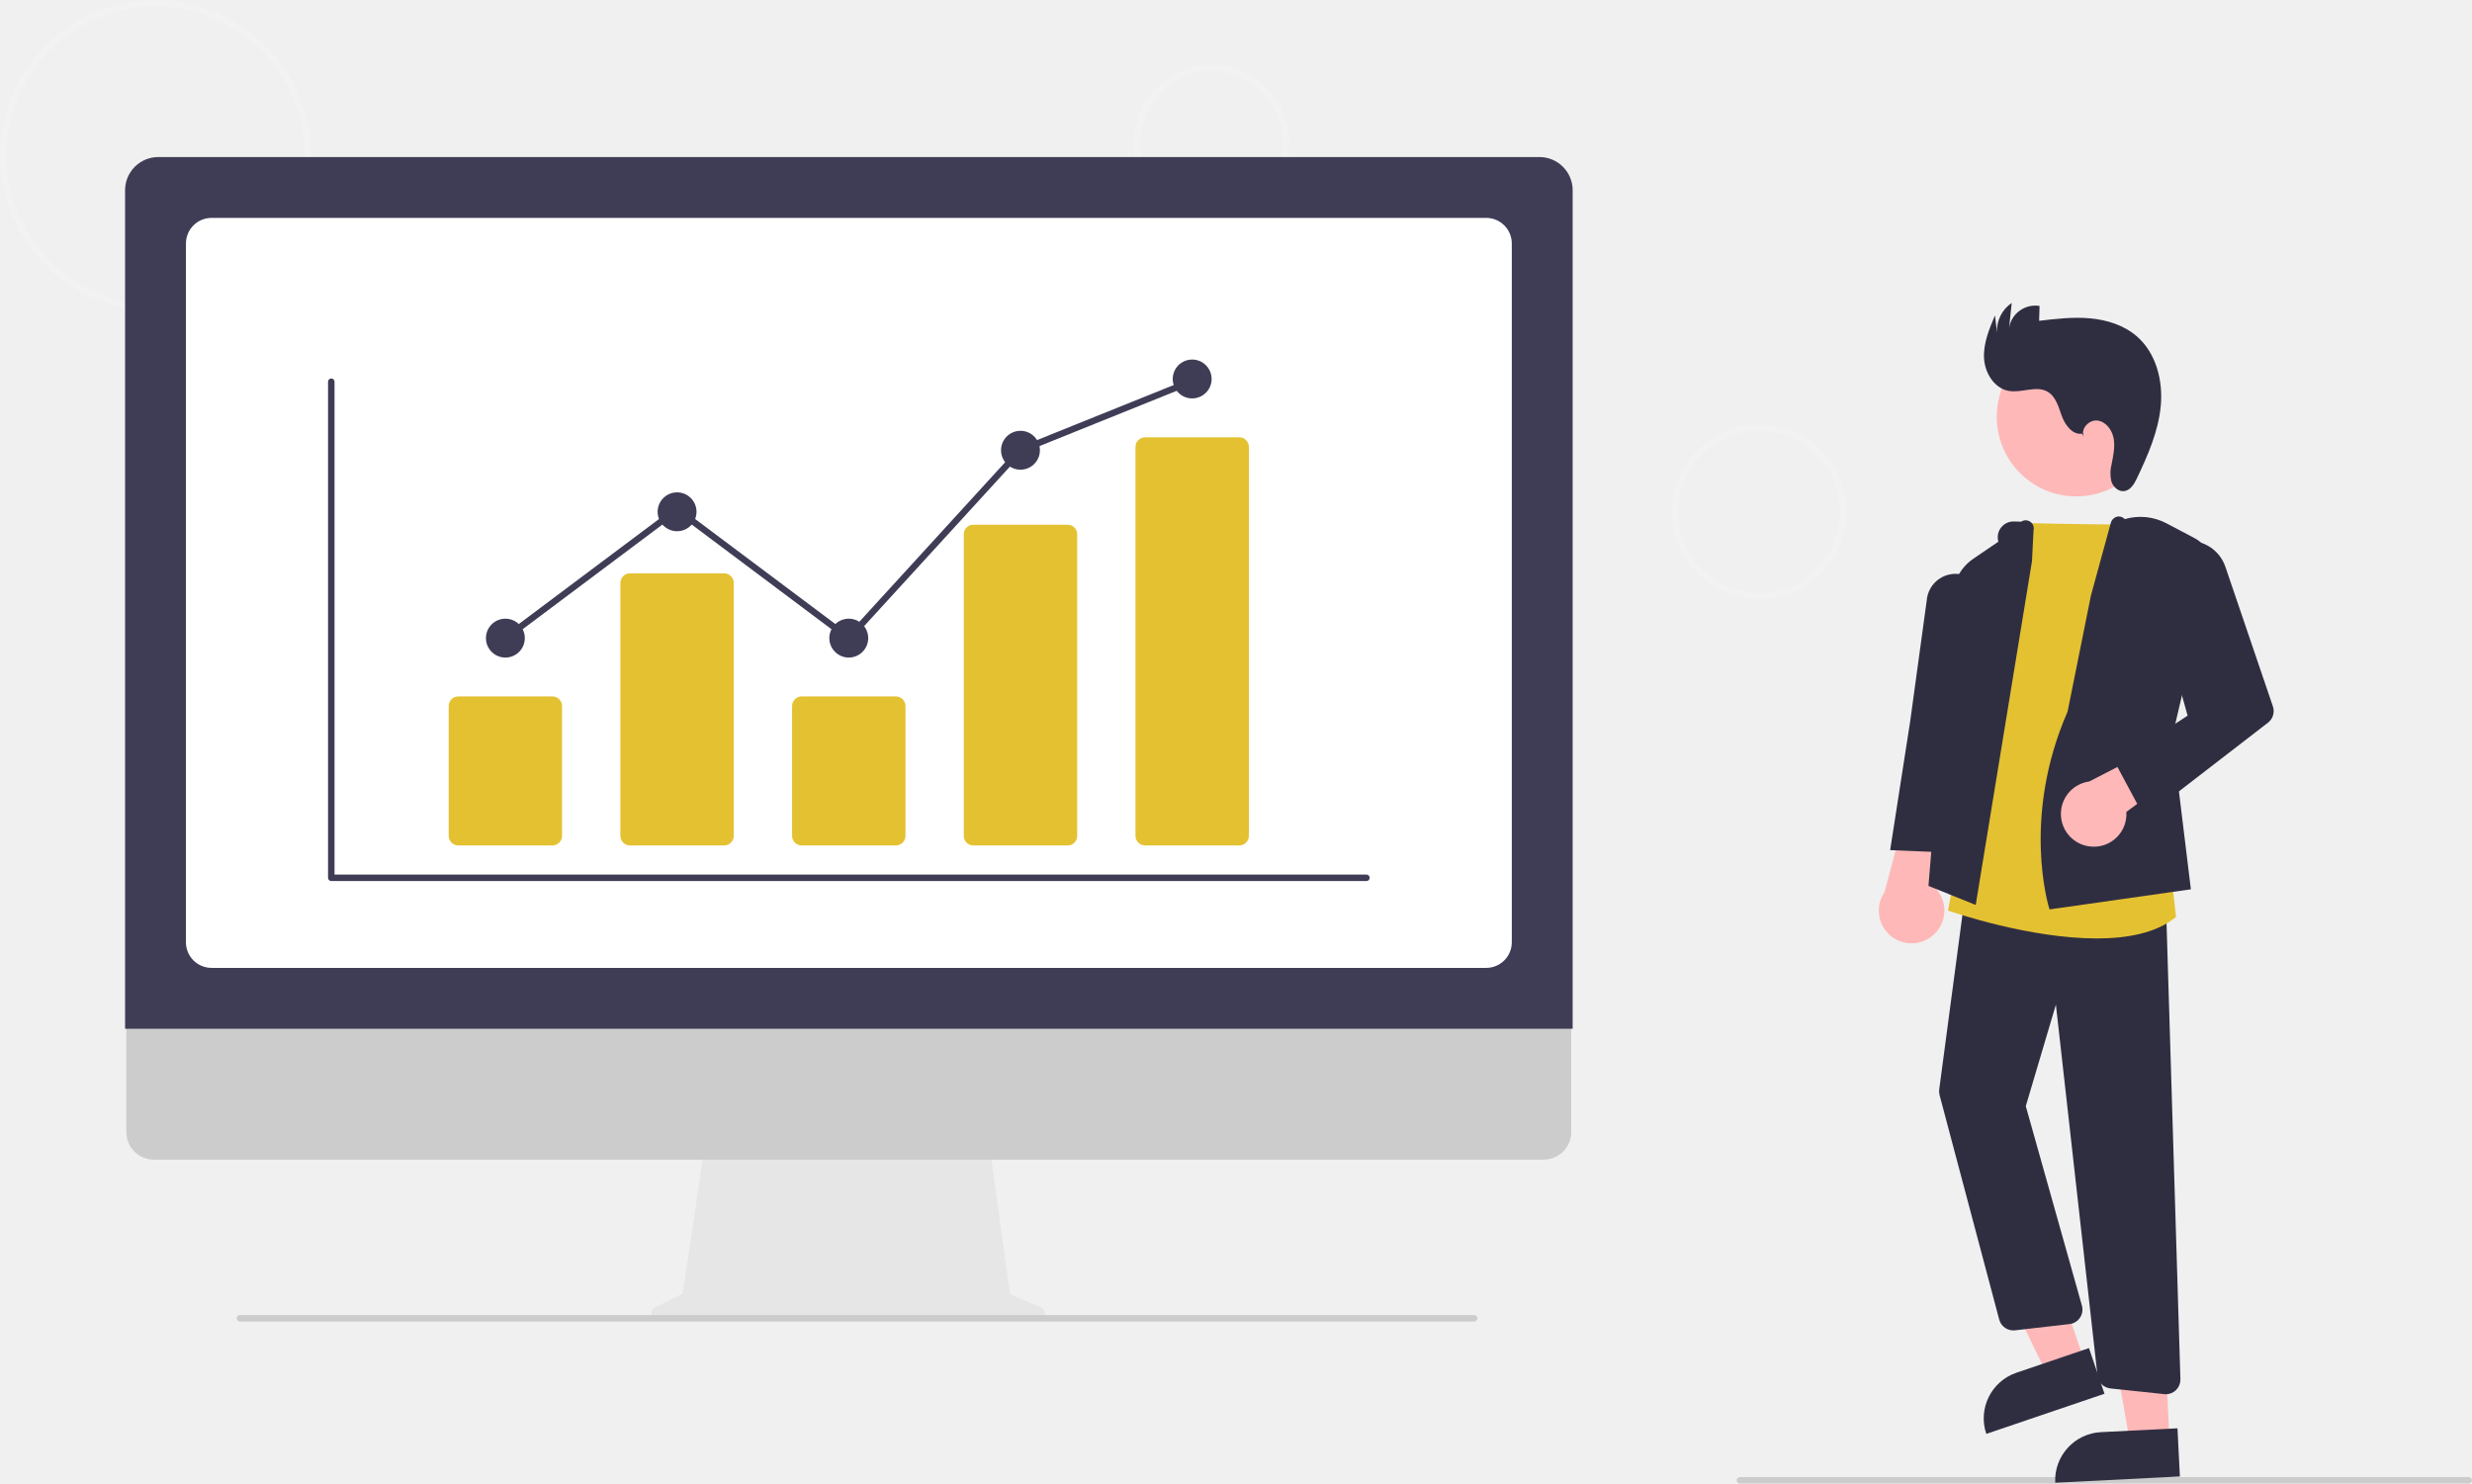
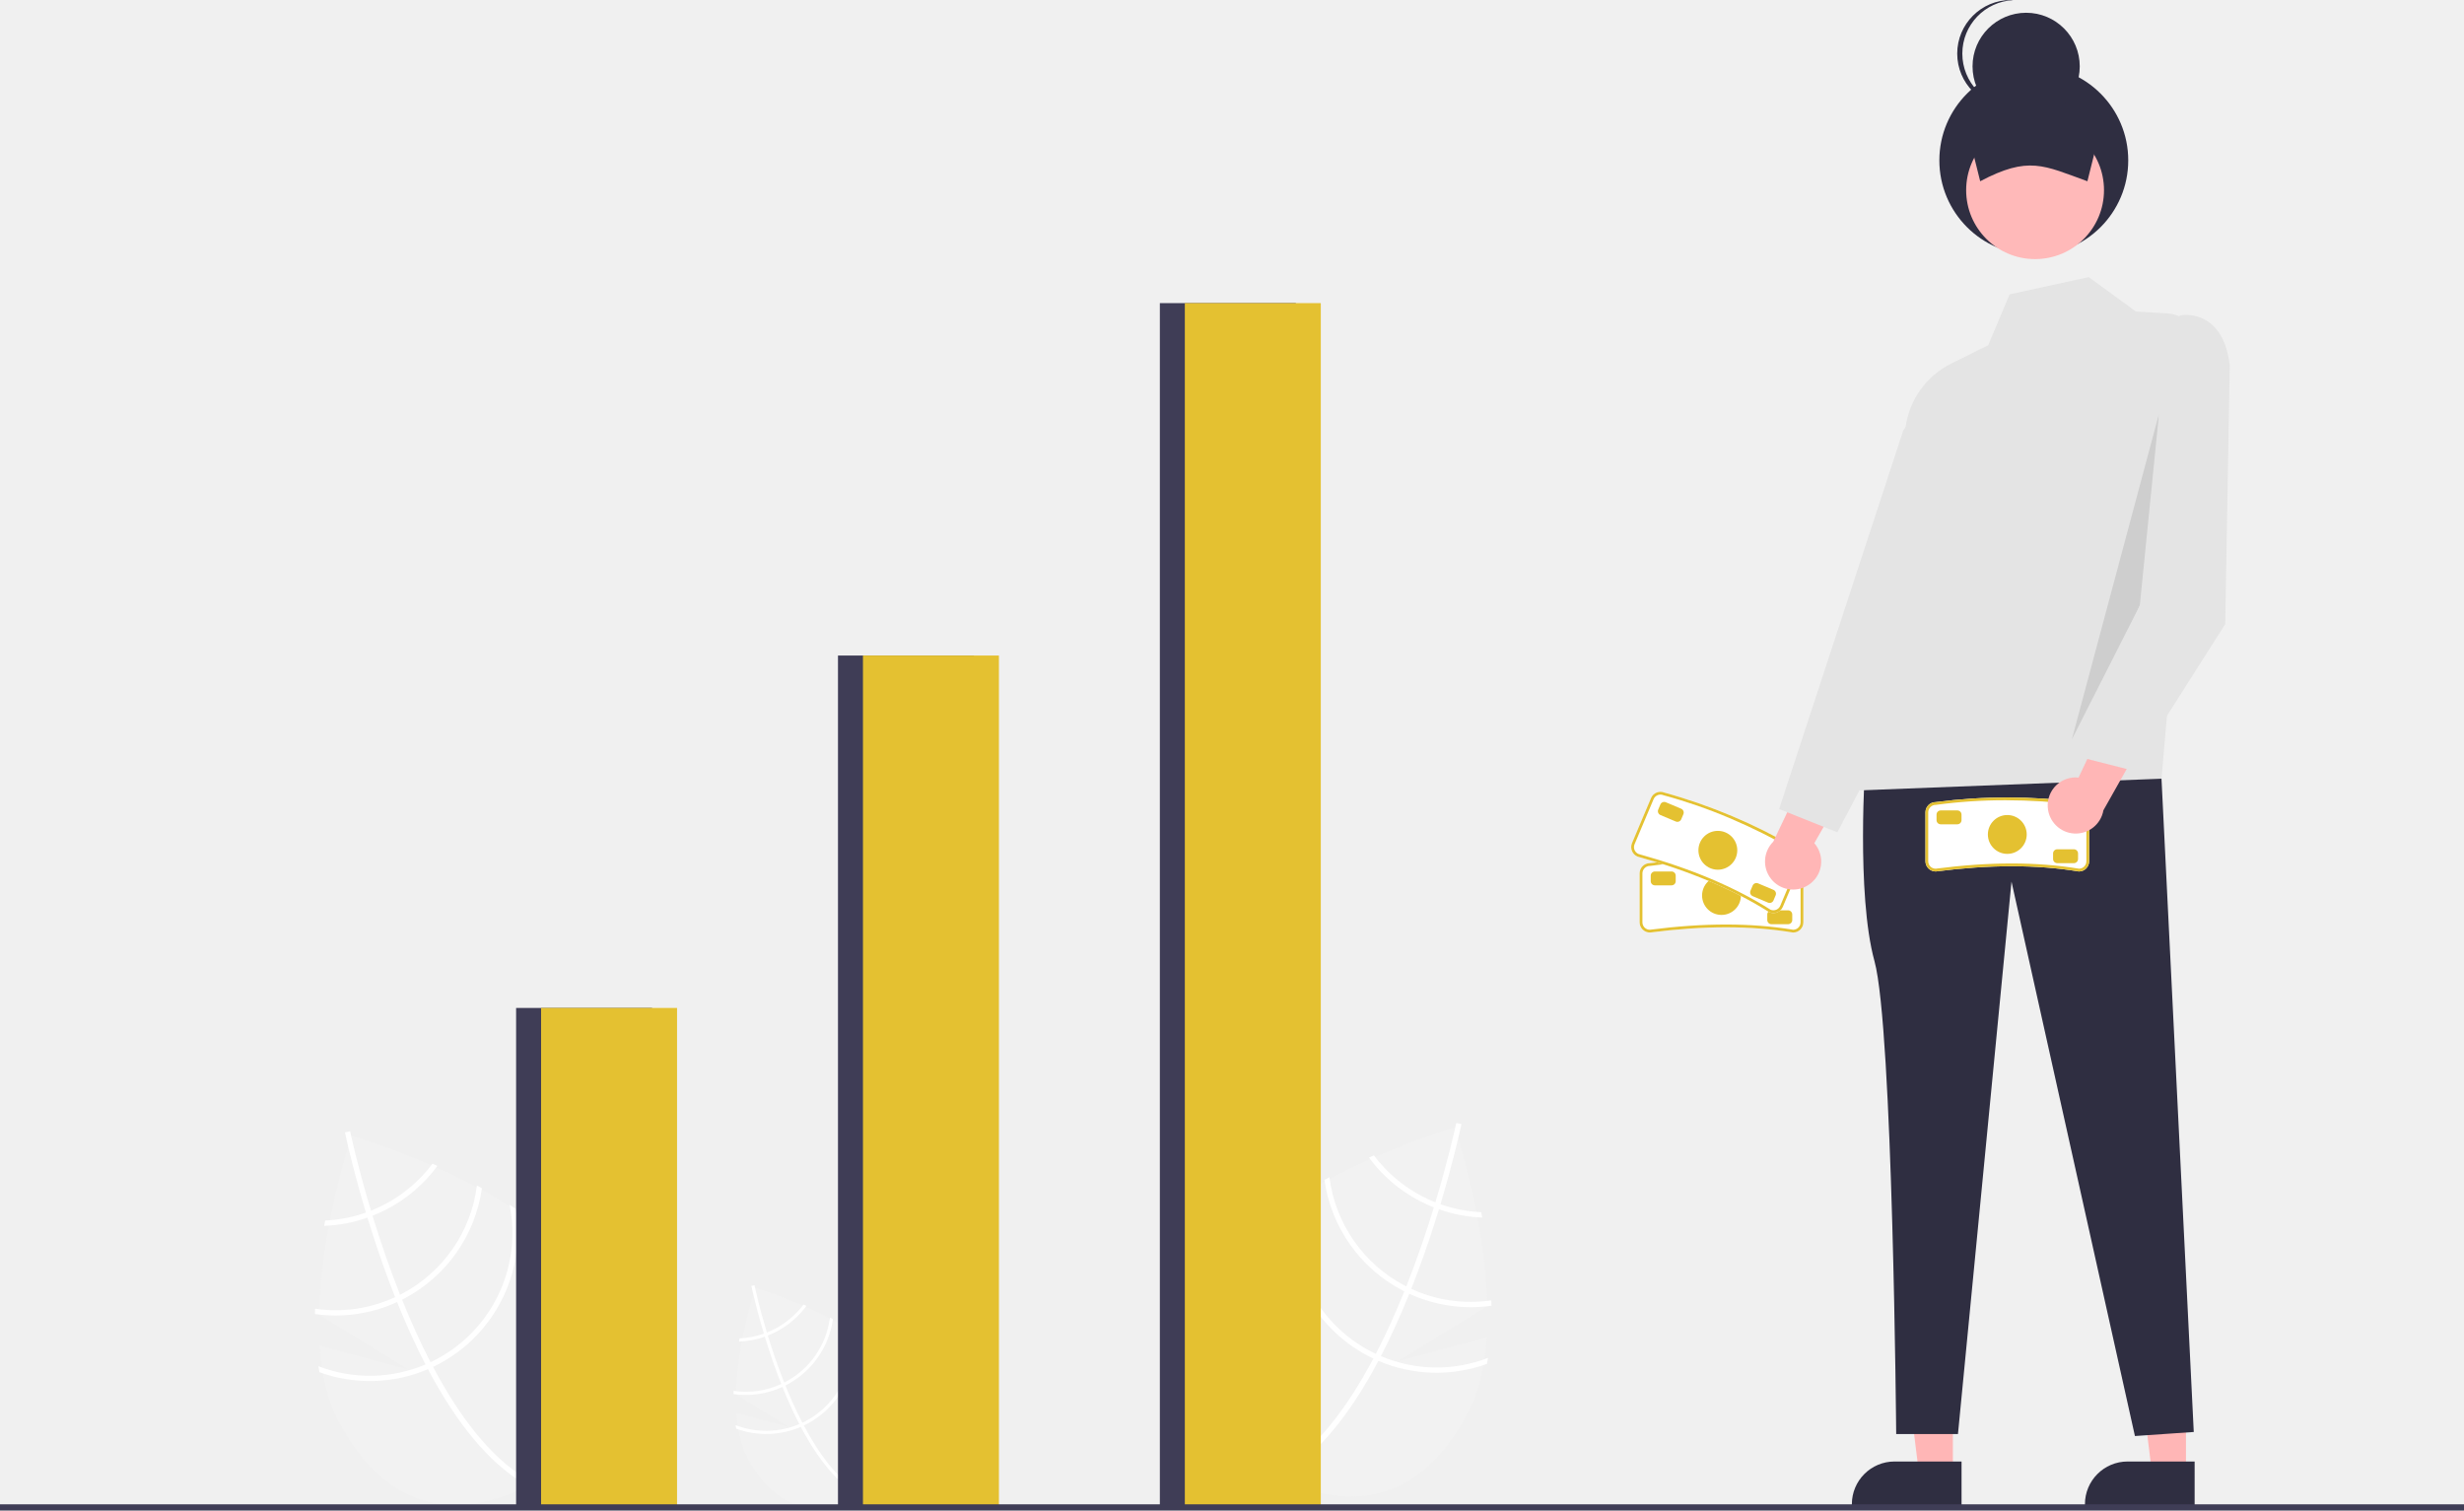
- <svg xmlns="http://www.w3.org/2000/svg" data-name="Layer 1" width="763.057" height="458" viewBox="0 0 763.057 458">
-   <path d="M266.472,317a48,48,0,1,1,48-48A48.054,48.054,0,0,1,266.472,317Zm0-94a46,46,0,1,0,46,46A46.052,46.052,0,0,0,266.472,223Z" transform="translate(-218.4715 -221)" fill="#f2f2f2" />
-   <path d="M592.472,289a24,24,0,1,1,24-24A24.027,24.027,0,0,1,592.472,289Zm0-46a22,22,0,1,0,22,22A22.025,22.025,0,0,0,592.472,243Z" transform="translate(-218.4715 -221)" fill="#f2f2f2" />
-   <path d="M761.472,406a27,27,0,1,1,27-27A27.031,27.031,0,0,1,761.472,406Zm0-52a25,25,0,1,0,25,25A25.028,25.028,0,0,0,761.472,354Z" transform="translate(-218.4715 -221)" fill="#f2f2f2" />
-   <path d="M980.528,679h-225a1,1,0,0,1,0-2h225a1,1,0,0,1,0,2Z" transform="translate(-218.4715 -221)" fill="#ccc" />
-   <circle cx="640.917" cy="128.686" r="24.561" fill="#ffb8b8" />
-   <polygon points="643.465 420.343 631.857 424.285 611.124 381.386 628.257 375.567 643.465 420.343" fill="#ffb8b8" />
-   <path d="M843.072,642.981h23.644a0,0,0,0,1,0,0v14.887a0,0,0,0,1,0,0H828.185a0,0,0,0,1,0,0v0A14.887,14.887,0,0,1,843.072,642.981Z" transform="translate(-382.6317 86.1046) rotate(-18.76035)" fill="#2f2e41" />
-   <polygon points="669.694 444.575 657.45 445.19 649.249 398.255 667.321 397.346 669.694 444.575" fill="#ffb8b8" />
-   <path d="M867.368,662.902h23.644a0,0,0,0,1,0,0v14.887a0,0,0,0,1,0,0H852.481a0,0,0,0,1,0,0v0A14.887,14.887,0,0,1,867.368,662.902Z" transform="translate(-251.0201 -176.3984) rotate(-2.87712)" fill="#2f2e41" />
-   <path d="M815.3,509.63a10.056,10.056,0,0,0-.468-15.412l11.674-33.774-17.992,4.598L800.188,496.409a10.11,10.11,0,0,0,15.113,13.221Z" transform="translate(-218.4715 -221)" fill="#ffb8b8" />
-   <path d="M887.021,651.424a4.544,4.544,0,0,1-.474-.025l-16.621-1.76a4.472,4.472,0,0,1-3.998-3.974L853.084,531.155l-9.294,31.335,17.329,61.583a4.5,4.5,0,0,1-3.818,5.689l-16.848,1.937a4.523,4.523,0,0,1-4.863-3.315l-18.409-69.303a4.482,4.482,0,0,1-.111-1.748l8.274-62.199,61.714,4.949,4.462,146.703a4.5,4.5,0,0,1-4.498,4.638Z" transform="translate(-218.4715 -221)" fill="#2f2e41" />
-   <path d="M865.688,510.719c-20.676,0-44.084-7.989-45.502-8.479l-.41-.142L843.101,382.413l.429.018c9.244.375,34.469.567,34.723.569l.453.003,9.723,105.619,1.738,15.449-.213.172C884.006,509.052,875.132,510.719,865.688,510.719Z" transform="translate(-218.4715 -221)" fill="#e4c131" />
-   <path d="M828.336,500.375,813.747,494.499l7.436-89.944a14.856,14.856,0,0,1,6.474-11.104l7.677-5.225v0a4.868,4.868,0,0,1,4.827-6.24l2.199.071a2.5,2.5,0,0,1,3.827,2.661l-.483,9.529Z" transform="translate(-218.4715 -221)" fill="#2f2e41" />
-   <path d="M820.974,484.251l-19.049-.802,6.171-39.692,5.113-37.349a8.924,8.924,0,0,1,11.578-7.846h0a8.917,8.917,0,0,1,6.174,9.647l-5.18,40.467Z" transform="translate(-218.4715 -221)" fill="#2f2e41" />
-   <path d="M851.136,501.751l-.129-.401c-.088-.274-8.673-27.812,5.691-60.672l7.203-35.826,6.156-22.495a2.689,2.689,0,0,1,1.631-1.773,2.477,2.477,0,0,1,2.649.68l0,0a17.198,17.198,0,0,1,12.86,1.286l8.645,4.554a9.815,9.815,0,0,1,4.982,10.923l-11.815,50.423,5.744,47.097Z" transform="translate(-218.4715 -221)" fill="#2f2e41" />
-   <path d="M863.716,482.338a10.056,10.056,0,0,0,11.118-10.684l26.756-19.821-9.353-4.434-28.851,14.862a10.11,10.11,0,0,0,.33,20.077Z" transform="translate(-218.4715 -221)" fill="#ffb8b8" />
-   <path d="M880.491,473.465l-9.037-16.869,22.287-14.668-10.876-39.01A11.795,11.795,0,0,1,891.895,388.187h0a11.827,11.827,0,0,1,13.5,7.764l14.675,43.135a4.499,4.499,0,0,1-1.512,5.013Z" transform="translate(-218.4715 -221)" fill="#2f2e41" />
-   <path d="M861.127,354.895c-2.944.383-5.165-2.629-6.195-5.414s-1.815-6.027-4.375-7.531c-3.497-2.055-7.972.417-11.971-.261-4.516-.766-7.453-5.552-7.683-10.127s1.591-8.975,3.377-13.194l.624,5.242a10.396,10.396,0,0,1,4.543-9.087l-.804,7.692a8.164,8.164,0,0,1,9.392-6.756l-.127,4.583c5.216-.62,10.479-1.241,15.711-.769s10.5,2.128,14.466,5.574c5.932,5.154,8.098,13.641,7.371,21.465s-3.957,15.175-7.323,22.275c-.847,1.787-2.018,3.802-3.982,4.03-1.765.204-3.379-1.271-3.928-2.96a10.73,10.73,0,0,1,.048-5.271c.496-2.637,1.122-5.333.655-7.976s-2.368-5.254-5.032-5.578-5.39,2.721-4.109,5.079Z" transform="translate(-218.4715 -221)" fill="#2f2e41" />
-   <path d="M539.781,624.577l-9.561-4.026-6.559-47.928H436.322l-7.109,47.732-8.554,4.277a2.031,2.031,0,0,0,.908,3.848H538.994A2.031,2.031,0,0,0,539.781,624.577Z" transform="translate(-218.4715 -221)" fill="#e6e6e6" />
-   <path d="M694.991,579h-429.038a8.5,8.5,0,0,1-8.481-8.5V510h446v60.5A8.5,8.5,0,0,1,694.991,579Z" transform="translate(-218.4715 -221)" fill="#ccc" />
-   <path d="M703.92,538.594H257.08V279.727a10.258,10.258,0,0,1,10.247-10.247H693.673A10.259,10.259,0,0,1,703.92,279.727Z" transform="translate(-218.4715 -221)" fill="#3f3d56" />
-   <path d="M677.232,519.805H283.768a7.908,7.908,0,0,1-7.9-7.899V296.168a7.909,7.909,0,0,1,7.9-7.9H677.232a7.909,7.909,0,0,1,7.9,7.9v215.737A7.908,7.908,0,0,1,677.232,519.805Z" transform="translate(-218.4715 -221)" fill="#fff" />
-   <path d="M673.528,628.98h-381a1,1,0,0,1,0-2h381a1,1,0,0,1,0,2Z" transform="translate(-218.4715 -221)" fill="#ccc" />
-   <path d="M640.268,493H320.732a1,1,0,0,1-1-1V338.847a1,1,0,0,1,2,0V491h318.535a1,1,0,0,1,0,2Z" transform="translate(-218.4715 -221)" fill="#3f3d56" />
-   <path d="M389.003,482H359.94a2.972,2.972,0,0,1-2.969-2.968V438.968A2.972,2.972,0,0,1,359.94,436h29.063a2.972,2.972,0,0,1,2.969,2.968v40.063A2.972,2.972,0,0,1,389.003,482Z" transform="translate(-218.4715 -221)" fill="#e4c131" />
-   <path d="M442.003,482H412.94a2.972,2.972,0,0,1-2.969-2.968V400.968A2.972,2.972,0,0,1,412.94,398h29.063a2.972,2.972,0,0,1,2.969,2.968v78.063A2.972,2.972,0,0,1,442.003,482Z" transform="translate(-218.4715 -221)" fill="#e4c131" />
-   <path d="M495.003,482H465.94a2.972,2.972,0,0,1-2.969-2.968V438.968A2.972,2.972,0,0,1,465.94,436h29.063a2.972,2.972,0,0,1,2.969,2.968v40.063A2.972,2.972,0,0,1,495.003,482Z" transform="translate(-218.4715 -221)" fill="#e4c131" />
-   <path d="M548.003,482H518.94a2.907,2.907,0,0,1-2.969-2.834V385.834A2.907,2.907,0,0,1,518.94,383h29.063a2.907,2.907,0,0,1,2.969,2.834v93.332A2.907,2.907,0,0,1,548.003,482Z" transform="translate(-218.4715 -221)" fill="#e4c131" />
-   <path d="M601.003,482H571.94a2.972,2.972,0,0,1-2.969-2.968V358.968A2.972,2.972,0,0,1,571.94,356h29.063a2.972,2.972,0,0,1,2.969,2.968V479.032A2.972,2.972,0,0,1,601.003,482Z" transform="translate(-218.4715 -221)" fill="#e4c131" />
-   <circle cx="156" cy="197" r="6" fill="#3f3d56" />
-   <circle cx="209" cy="158" r="6" fill="#3f3d56" />
-   <circle cx="262" cy="197" r="6" fill="#3f3d56" />
-   <circle cx="315" cy="139" r="6" fill="#3f3d56" />
-   <circle cx="368" cy="117" r="6" fill="#3f3d56" />
-   <polygon points="262.126 198.344 209 158.552 156.6 197.8 155.4 196.2 209 156.053 261.874 195.656 314.415 138.158 314.626 138.072 367.626 116.718 368.374 118.573 315.585 139.842 262.126 198.344" fill="#3f3d56" />
+ <svg xmlns="http://www.w3.org/2000/svg" data-name="Layer 1" width="888" height="544.357" viewBox="0 0 888 544.357">
+   <path d="M691.817,659.775l-32.031,8.592,32.263-19.84c-.694-31.628-11.733-64.424-11.733-64.424s-68.95,19.975-87.046,54.564-3.852,57.425,21.514,70.695c25.365,13.27,52.247,11.951,70.343-22.639C689.154,679.026,691.147,669.669,691.817,659.775Z" transform="translate(-156 -177.8214)" fill="#f2f2f2" />
+   <path d="M653.662,666.536l-.892,1.705c-10.47,19.765-21.902,33.479-34.156,40.936-.177.112-.357.211-.534.323l-.5-.831-.471-.805c13.427-7.951,24.696-23.224,33.832-40.461.3-.553.604-1.114.892-1.684,3.803-7.331,7.228-14.967,10.273-22.534.241-.584.478-1.18.714-1.776,3.967-10.008,7.275-19.824,9.926-28.467.19-.61.372-1.225.549-1.831,4.427-14.648,6.883-25.651,7.41-28.096.069-.297.102-.463.111-.501l.921.192.013-.004.93.196c-.009.038-.117.594-.349,1.613-.845,3.815-3.246,14.116-7.203,27.29-.181.593-.363,1.208-.553,1.818-2.144,7.016-4.707,14.771-7.699,22.752q-1.123,3.009-2.281,5.902c-.228.601-.465,1.197-.706,1.781Q658.952,656.323,653.662,666.536Z" transform="translate(-156 -177.8214)" fill="#fff" />
+   <path d="M675.128,611.801c-.605-.22-1.219-.444-1.832-.69a52.552,52.552,0,0,1-4.888-2.246,51.119,51.119,0,0,1-17.268-14.667c-.589.262-1.177.524-1.778.79a53.011,53.011,0,0,0,18.163,15.566,54.372,54.372,0,0,0,5.222,2.388c.605.241,1.219.465,1.828.677a52.565,52.565,0,0,0,15.595,2.966q-.18-.981-.348-1.924A50.943,50.943,0,0,1,675.128,611.801Z" transform="translate(-156 -177.8214)" fill="#fff" />
+   <path d="M664.594,642.272q-.9-.406-1.774-.863c-.182-.084-.367-.181-.545-.274a51.39,51.39,0,0,1-27.161-39.076c-.598.321-1.196.643-1.79.977a53.298,53.298,0,0,0,28.068,39.787c.236.124.473.247.713.362.595.301,1.186.588,1.782.868a53.016,53.016,0,0,0,29.618,4.315c-.01-.639-.019-1.279-.037-1.922A51.037,51.037,0,0,1,664.594,642.272Z" transform="translate(-156 -177.8214)" fill="#fff" />
+   <path d="M653.662,666.536c-.617-.258-1.226-.534-1.83-.818-.646-.306-1.288-.62-1.921-.951a51.529,51.529,0,0,1-26.586-55.75c-.738.485-1.471.962-2.191,1.455a53.416,53.416,0,0,0,27.894,55.983c.633.331,1.27.654,1.913.947.608.297,1.217.572,1.83.839a53.259,53.259,0,0,0,39.098,1.093c.149-.717.269-1.439.393-2.17A51.362,51.362,0,0,1,653.662,666.536Z" transform="translate(-156 -177.8214)" fill="#fff" />
+   <path d="M271.183,662.775l32.031,8.592L270.952,651.528c.694-31.628,11.733-64.424,11.733-64.424s68.95,19.975,87.046,54.564,3.852,57.425-21.514,70.695c-25.365,13.27-52.247,11.951-70.343-22.639C273.846,682.026,271.853,672.669,271.183,662.775Z" transform="translate(-156 -177.8214)" fill="#f2f2f2" />
+   <path d="M309.338,669.536l.892,1.705c10.47,19.765,21.902,33.479,34.156,40.936.177.112.357.211.534.323l.5-.831.471-.805c-13.427-7.951-24.696-23.224-33.832-40.461-.3-.553-.604-1.114-.892-1.684-3.803-7.331-7.228-14.967-10.273-22.534-.241-.584-.478-1.18-.714-1.776-3.967-10.008-7.275-19.824-9.926-28.467-.19-.61-.372-1.225-.549-1.831-4.427-14.648-6.883-25.651-7.41-28.096-.069-.297-.102-.463-.111-.501l-.921.192-.013-.004-.93.196c.009.038.117.594.349,1.613.845,3.815,3.246,14.116,7.203,27.29.181.593.363,1.208.553,1.818,2.144,7.016,4.707,14.771,7.699,22.752q1.123,3.009,2.281,5.902c.228.601.465,1.197.706,1.781Q304.048,659.323,309.338,669.536Z" transform="translate(-156 -177.8214)" fill="#fff" />
+   <path d="M273.179,617.661q-.168.943-.348,1.924a52.565,52.565,0,0,0,15.595-2.966c.61-.211,1.223-.436,1.828-.677a54.372,54.372,0,0,0,5.222-2.388,53.011,53.011,0,0,0,18.163-15.566c-.601-.266-1.19-.528-1.778-.79a51.119,51.119,0,0,1-17.268,14.667,52.552,52.552,0,0,1-4.888,2.246c-.613.246-1.227.47-1.832.69A50.943,50.943,0,0,1,273.179,617.661Z" transform="translate(-156 -177.8214)" fill="#fff" />
+   <path d="M269.531,649.445c-.018.644-.028,1.283-.037,1.922a53.016,53.016,0,0,0,29.618-4.315c.596-.279,1.187-.567,1.782-.868.241-.115.477-.239.713-.362a53.298,53.298,0,0,0,28.068-39.787c-.594-.334-1.192-.656-1.79-.977a51.39,51.39,0,0,1-27.161,39.076c-.177.093-.363.19-.545.274q-.874.457-1.774.863A51.037,51.037,0,0,1,269.531,649.445Z" transform="translate(-156 -177.8214)" fill="#fff" />
+   <path d="M270.738,670.164c.124.731.244,1.453.393,2.17a53.259,53.259,0,0,0,39.098-1.093c.613-.267,1.221-.542,1.83-.839.642-.293,1.28-.616,1.913-.947a53.416,53.416,0,0,0,27.894-55.983c-.721-.494-1.454-.97-2.191-1.455a51.529,51.529,0,0,1-26.586,55.75c-.633.331-1.275.645-1.921.951-.604.284-1.213.559-1.83.818A51.362,51.362,0,0,1,270.738,670.164Z" transform="translate(-156 -177.8214)" fill="#fff" />
+   <path d="M421.356,686.995l19.069,5.115-19.207-11.811c.413-18.829,6.985-38.353,6.985-38.353s41.048,11.892,51.821,32.483,2.293,34.186-12.808,42.087c-15.101,7.9-31.104,7.115-41.877-13.477C422.941,698.456,421.755,692.885,421.356,686.995Z" transform="translate(-156 -177.8214)" fill="#f2f2f2" />
+   <path d="M444.07,691.02l.531,1.015c6.233,11.767,13.039,19.931,20.334,24.371.105.067.213.125.318.192l.298-.495.28-.479c-7.993-4.734-14.702-13.826-20.141-24.087-.179-.329-.36-.663-.531-1.002-2.264-4.364-4.303-8.91-6.116-13.415-.143-.347-.284-.702-.425-1.058-2.362-5.958-4.331-11.802-5.909-16.947-.113-.363-.221-.729-.327-1.09-2.636-8.72-4.098-15.271-4.411-16.726-.041-.177-.061-.275-.066-.298l-.548.114-.008-.002-.553.117c.005.023.07.354.208.96.503,2.271,1.932,8.404,4.288,16.246.108.353.216.719.329,1.082,1.276,4.177,2.802,8.793,4.584,13.545q.668,1.791,1.358,3.514c.136.358.277.713.42,1.06Q440.921,684.94,444.07,691.02Z" transform="translate(-156 -177.8214)" fill="#fff" />
+   <path d="M422.544,660.138q-.1.561-.207,1.145a31.294,31.294,0,0,0,9.284-1.766c.363-.126.728-.259,1.088-.403a32.37,32.37,0,0,0,3.109-1.422,31.559,31.559,0,0,0,10.813-9.267c-.358-.158-.708-.314-1.059-.47a30.432,30.432,0,0,1-10.28,8.732,31.287,31.287,0,0,1-2.91,1.337c-.365.146-.73.28-1.091.411A30.327,30.327,0,0,1,422.544,660.138Z" transform="translate(-156 -177.8214)" fill="#fff" />
+   <path d="M420.373,679.06c-.011.383-.016.764-.022,1.144a31.562,31.562,0,0,0,17.633-2.569c.355-.166.707-.338,1.061-.517.143-.069.284-.142.425-.216a31.73,31.73,0,0,0,16.709-23.686c-.354-.199-.71-.39-1.066-.582a30.594,30.594,0,0,1-16.169,23.263c-.106.055-.216.113-.324.163q-.52.272-1.056.514A30.383,30.383,0,0,1,420.373,679.06Z" transform="translate(-156 -177.8214)" fill="#fff" />
+   <path d="M421.091,691.394c.074.435.145.865.234,1.292a31.707,31.707,0,0,0,23.276-.651c.365-.159.727-.323,1.089-.499.382-.174.762-.367,1.139-.564a31.8,31.8,0,0,0,16.606-33.328c-.429-.294-.865-.578-1.304-.866a30.676,30.676,0,0,1-15.827,33.19c-.377.197-.759.384-1.144.566-.36.169-.722.333-1.089.487A30.577,30.577,0,0,1,421.091,691.394Z" transform="translate(-156 -177.8214)" fill="#fff" />
+   <path d="M802.236,513.878l-.082-.007c-15.167-2.504-32.015-2.503-51.508.003h-.008a3.686,3.686,0,0,1-3.729-3.669V492.552a3.678,3.678,0,0,1,3.673-3.673,199.874,199.874,0,0,1,51.715.004h.007a3.659,3.659,0,0,1,3.605,3.669v17.653A3.678,3.678,0,0,1,802.236,513.878Z" transform="translate(-156 -177.8214)" fill="#fff" />
+   <path d="M802.236,513.878l-.082-.007c-15.167-2.504-32.015-2.503-51.508.003h-.008a3.686,3.686,0,0,1-3.729-3.669V492.552a3.678,3.678,0,0,1,3.673-3.673,199.874,199.874,0,0,1,51.715.004h.007a3.659,3.659,0,0,1,3.605,3.669v17.653A3.678,3.678,0,0,1,802.236,513.878Zm-26.482-25.675a184.5,184.5,0,0,0-25.103,1.67,2.699,2.699,0,0,0-2.741,2.678v17.653a2.676,2.676,0,0,0,2.673,2.673c19.51-2.513,36.439-2.513,51.693-0a2.676,2.676,0,0,0,2.634-2.673V492.552a2.676,2.676,0,0,0-2.673-2.673A215.528,215.528,0,0,0,775.754,488.203Z" transform="translate(-156 -177.8214)" fill="#e4c131" />
+   <circle cx="620.409" cy="322.714" r="7" fill="#e4c131" />
+   <path d="M758.409,496.878h-6a1.502,1.502,0,0,1-1.5-1.5v-2a1.502,1.502,0,0,1,1.5-1.5h6a1.502,1.502,0,0,1,1.5,1.5v2A1.502,1.502,0,0,1,758.409,496.878Z" transform="translate(-156 -177.8214)" fill="#e4c131" />
+   <path d="M800.409,510.878h-6a1.502,1.502,0,0,1-1.5-1.5v-2a1.502,1.502,0,0,1,1.5-1.5h6a1.502,1.502,0,0,1,1.5,1.5v2A1.502,1.502,0,0,1,800.409,510.878Z" transform="translate(-156 -177.8214)" fill="#e4c131" />
+   <path d="M793.699,506.577l-.072-.038c-12.999-8.205-28.522-14.757-47.455-20.028l-.007-.003a3.686,3.686,0,0,1-2.009-4.831l6.865-16.264a3.678,3.678,0,0,1,4.813-1.956,199.874,199.874,0,0,1,47.643,20.115l.006.003a3.659,3.659,0,0,1,1.894,4.783l-6.865,16.264A3.678,3.678,0,0,1,793.699,506.577Z" transform="translate(-156 -177.8214)" fill="#fff" />
+   <path d="M793.699,506.577l-.072-.038c-12.999-8.205-28.522-14.757-47.455-20.028l-.007-.003a3.686,3.686,0,0,1-2.009-4.831l6.865-16.264a3.678,3.678,0,0,1,4.813-1.956,199.874,199.874,0,0,1,47.643,20.115l.006.003a3.659,3.659,0,0,1,1.894,4.783l-6.865,16.264A3.678,3.678,0,0,1,793.699,506.577Zm-14.413-33.953a184.498,184.498,0,0,0-23.776-8.223,2.699,2.699,0,0,0-3.567,1.401l-6.865,16.264a2.676,2.676,0,0,0,1.423,3.503c18.951,5.272,34.548,11.856,47.624,20.102a2.676,2.676,0,0,0,3.466-1.438l6.865-16.264a2.676,2.676,0,0,0-1.423-3.503A215.53,215.53,0,0,0,779.286,472.624Z" transform="translate(-156 -177.8214)" fill="#e4c131" />
+   <circle cx="619.094" cy="306.419" r="7" fill="#e4c131" />
+   <path d="M759.933,473.871l-5.528-2.333a1.502,1.502,0,0,1-.799-1.965l.778-1.843a1.502,1.502,0,0,1,1.965-.799l5.528,2.333a1.502,1.502,0,0,1,.799,1.965l-.778,1.843A1.502,1.502,0,0,1,759.933,473.871Z" transform="translate(-156 -177.8214)" fill="#e4c131" />
+   <path d="M793.183,503.103l-5.528-2.333a1.502,1.502,0,0,1-.799-1.965l.778-1.843a1.502,1.502,0,0,1,1.965-.799l5.528,2.333a1.502,1.502,0,0,1,.799,1.965l-.778,1.843A1.502,1.502,0,0,1,793.183,503.103Z" transform="translate(-156 -177.8214)" fill="#e4c131" />
+   <path d="M807.475,496.913a10.056,10.056,0,0,0,2.386-15.234l17.709-31.038-18.531,1.197-13.975,29.291a10.11,10.11,0,0,0,12.412,15.784Z" transform="translate(-156 -177.8214)" fill="#ffb6b6" />
+   <polygon points="787.796 530.684 775.536 530.684 769.704 483.396 787.798 483.397 787.796 530.684" fill="#ffb6b6" />
+   <path d="M946.922,720.39l-39.531-.001v-.5A15.387,15.387,0,0,1,922.778,704.502h.001l24.144.001Z" transform="translate(-156 -177.8214)" fill="#2f2e41" />
+   <polygon points="703.796 530.684 691.536 530.684 685.704 483.396 703.798 483.397 703.796 530.684" fill="#ffb6b6" />
+   <path d="M862.922,720.39l-39.531-.001v-.5A15.387,15.387,0,0,1,838.778,704.502h.001l24.144.001Z" transform="translate(-156 -177.8214)" fill="#2f2e41" />
+   <path d="M828.271,451.974s-3.372,48.021,3.269,72.206,7.827,170.441,7.827,170.441h22.262l19.295-199.085L925.406,695.323l21.204-1.458L934.982,458.443Z" transform="translate(-156 -177.8214)" fill="#2f2e41" />
+   <path d="M925.783,290.096l-17.019-12.419L880.247,283.887l-7.719,18.342-13.302,6.595a30.152,30.152,0,0,0-16.447,22.692l-19.003,131.225,111.206-4.299,13.463-154.543a12.116,12.116,0,0,0-11.367-13.147Z" transform="translate(-156 -177.8214)" fill="#e4e4e4" />
+   <polygon points="696.189 141.253 685.918 155.099 641.182 291.544 662.152 299.94 695.729 236.359 696.189 141.253" fill="#e4e4e4" />
+   <circle cx="732.961" cy="57.795" r="34.037" fill="#2f2e41" />
+   <circle cx="733.421" cy="68.534" r="24.838" fill="#ffb9b9" />
+   <path d="M908.279,243.136c-15.816-5.705-21.167-9.209-38.637,0l-6.439-25.758H914.718Z" transform="translate(-156 -177.8214)" fill="#2f2e41" />
+   <circle cx="730.201" cy="23.918" r="19.318" fill="#2f2e41" />
+   <path d="M863.203,197.14a19.302,19.302,0,0,1,18.398-19.272c-.307-.015-.609-.046-.92-.046a19.318,19.318,0,1,0,0,38.637c.311,0,.613-.032.92-.046A19.302,19.302,0,0,1,863.203,197.14Z" transform="translate(-156 -177.8214)" fill="#2f2e41" />
+   <polygon points="778.087 149.111 771.157 218.196 746.683 266.431 778.087 149.111" opacity="0.1" />
+   <rect x="39.5" y="361.737" width="6" height="5" fill="#f0f0f0" />
+   <path d="M769.029,544.558H757.206v-5H769.029Zm-23.646,0H733.559v-5h11.824Zm-23.647,0H709.912v-5h11.823Zm-23.646,0H686.265v-5h11.824Zm-23.647,0H662.618v-5h11.823Zm-23.647,0H638.971v-5H650.794Zm-23.646,0H615.324v-5h11.823Zm-23.647,0H591.677v-5H603.5Zm-23.647,0H568.03v-5H579.853Zm-23.647,0H544.382v-5h11.824Zm-23.647,0H520.735v-5h11.824Zm-23.647,0h-11.824v-5h11.824Zm-23.647,0H473.441v-5h11.824Zm-23.647,0H449.794v-5h11.823Zm-23.647,0H426.147v-5H437.971Zm-23.647,0H402.5v-5h11.824Zm-23.647,0H378.853v-5h11.824Zm-23.647,0H355.206v-5h11.824Zm-23.647,0H331.559v-5h11.823Zm-23.647,0h-11.823v-5h11.823Zm-23.647,0h-11.823v-5h11.823Zm-23.647,0H260.618v-5h11.824Zm-23.647,0H236.971v-5h11.824Zm-23.647,0h-11.823v-5h11.824Z" transform="translate(-156 -177.8214)" fill="#f0f0f0" />
+   <rect x="39.5" y="234.737" width="6" height="5" fill="#f0f0f0" />
+   <path d="M769.029,417.558H757.206v-5H769.029Zm-23.646,0H733.559v-5h11.824Zm-23.647,0H709.912v-5h11.823Zm-23.646,0H686.265v-5h11.824Zm-23.647,0H662.618v-5h11.823Zm-23.647,0H638.971v-5H650.794Zm-23.646,0H615.324v-5h11.823Zm-23.647,0H591.677v-5H603.5Zm-23.647,0H568.03v-5H579.853Zm-23.647,0H544.382v-5h11.824Zm-23.647,0H520.735v-5h11.824Zm-23.647,0h-11.824v-5h11.824Zm-23.647,0H473.441v-5h11.824Zm-23.647,0H449.794v-5h11.823Zm-23.647,0H426.147v-5H437.971Zm-23.647,0H402.5v-5h11.824Zm-23.647,0H378.853v-5h11.824Zm-23.647,0H355.206v-5h11.824Zm-23.647,0H331.559v-5h11.823Zm-23.647,0h-11.823v-5h11.823Zm-23.647,0h-11.823v-5h11.823Zm-23.647,0H260.618v-5h11.824Zm-23.647,0H236.971v-5h11.824Zm-23.647,0h-11.823v-5h11.824Z" transform="translate(-156 -177.8214)" fill="#f0f0f0" />
+   <rect x="39.5" y="107.737" width="6" height="5" fill="#f0f0f0" />
+   <path d="M769.029,290.558H757.206v-5H769.029Zm-23.646,0H733.559v-5h11.824Zm-23.647,0H709.912v-5h11.823Zm-23.646,0H686.265v-5h11.824Zm-23.647,0H662.618v-5h11.823Zm-23.647,0H638.971v-5H650.794Zm-23.646,0H615.324v-5h11.823Zm-23.647,0H591.677v-5H603.5Zm-23.647,0H568.03v-5H579.853Zm-23.647,0H544.382v-5h11.824Zm-23.647,0H520.735v-5h11.824Zm-23.647,0h-11.824v-5h11.824Zm-23.647,0H473.441v-5h11.824Zm-23.647,0H449.794v-5h11.823Zm-23.647,0H426.147v-5H437.971Zm-23.647,0H402.5v-5h11.824Zm-23.647,0H378.853v-5h11.824Zm-23.647,0H355.206v-5h11.824Zm-23.647,0H331.559v-5h11.823Zm-23.647,0h-11.823v-5h11.823Zm-23.647,0h-11.823v-5h11.823Zm-23.647,0H260.618v-5h11.824Zm-23.647,0H236.971v-5h11.824Zm-23.647,0h-11.823v-5h11.824Z" transform="translate(-156 -177.8214)" fill="#f0f0f0" />
+   <rect x="186" y="363.237" width="49" height="180" fill="#3f3d56" />
+   <rect x="195" y="363.237" width="49" height="180" fill="#e4c131" />
+   <rect x="302" y="236.237" width="49" height="307" fill="#3f3d56" />
+   <rect x="311" y="236.237" width="49" height="307" fill="#e4c131" />
+   <rect x="418" y="109.237" width="49" height="434" fill="#3f3d56" />
+   <rect x="427" y="109.237" width="49" height="434" fill="#e4c131" />
+   <circle cx="40" cy="110.237" r="12" fill="#f0f0f0" />
+   <circle cx="40" cy="237.237" r="12" fill="#f0f0f0" />
+   <circle cx="40" cy="364.237" r="12" fill="#f0f0f0" />
+   <rect y="542.116" width="888" height="2.241" fill="#3f3d56" />
+   <path d="M905.236,491.878l-.082-.007c-15.167-2.504-32.015-2.503-51.508.003h-.008a3.686,3.686,0,0,1-3.729-3.669V470.552a3.678,3.678,0,0,1,3.673-3.673,199.874,199.874,0,0,1,51.715.004h.007a3.659,3.659,0,0,1,3.605,3.669v17.653A3.678,3.678,0,0,1,905.236,491.878Z" transform="translate(-156 -177.8214)" fill="#fff" />
+   <path d="M905.236,491.878l-.082-.007c-15.167-2.504-32.015-2.503-51.508.003h-.008a3.686,3.686,0,0,1-3.729-3.669V470.552a3.678,3.678,0,0,1,3.673-3.673,199.874,199.874,0,0,1,51.715.004h.007a3.659,3.659,0,0,1,3.605,3.669v17.653A3.678,3.678,0,0,1,905.236,491.878Zm-26.482-25.675a184.5,184.5,0,0,0-25.103,1.67,2.699,2.699,0,0,0-2.741,2.678v17.653a2.676,2.676,0,0,0,2.673,2.673c19.51-2.513,36.439-2.513,51.693-0a2.676,2.676,0,0,0,2.634-2.673V470.552a2.676,2.676,0,0,0-2.673-2.673A215.528,215.528,0,0,0,878.754,466.203Z" transform="translate(-156 -177.8214)" fill="#e4c131" />
+   <circle cx="723.409" cy="300.714" r="7" fill="#e4c131" />
+   <path d="M861.409,474.878h-6a1.502,1.502,0,0,1-1.5-1.5v-2a1.502,1.502,0,0,1,1.5-1.5h6a1.502,1.502,0,0,1,1.5,1.5v2A1.502,1.502,0,0,1,861.409,474.878Z" transform="translate(-156 -177.8214)" fill="#e4c131" />
+   <path d="M903.409,488.878h-6a1.502,1.502,0,0,1-1.5-1.5v-2a1.502,1.502,0,0,1,1.5-1.5h6a1.502,1.502,0,0,1,1.5,1.5v2A1.502,1.502,0,0,1,903.409,488.878Z" transform="translate(-156 -177.8214)" fill="#e4c131" />
+   <path d="M893.994,468.738a10.056,10.056,0,0,1,11.1-10.702l15.238-32.323,9.663,15.857-15.951,28.264a10.11,10.11,0,0,1-20.05-1.095Z" transform="translate(-156 -177.8214)" fill="#ffb6b6" />
+   <path d="M935.422,299.661l6.276-8.184s15.29-3.114,17.887,17.887l-1.635,93.365L924.444,455.466l-21.761-5.556,28.451-62.647Z" transform="translate(-156 -177.8214)" fill="#e4e4e4" />
</svg>
